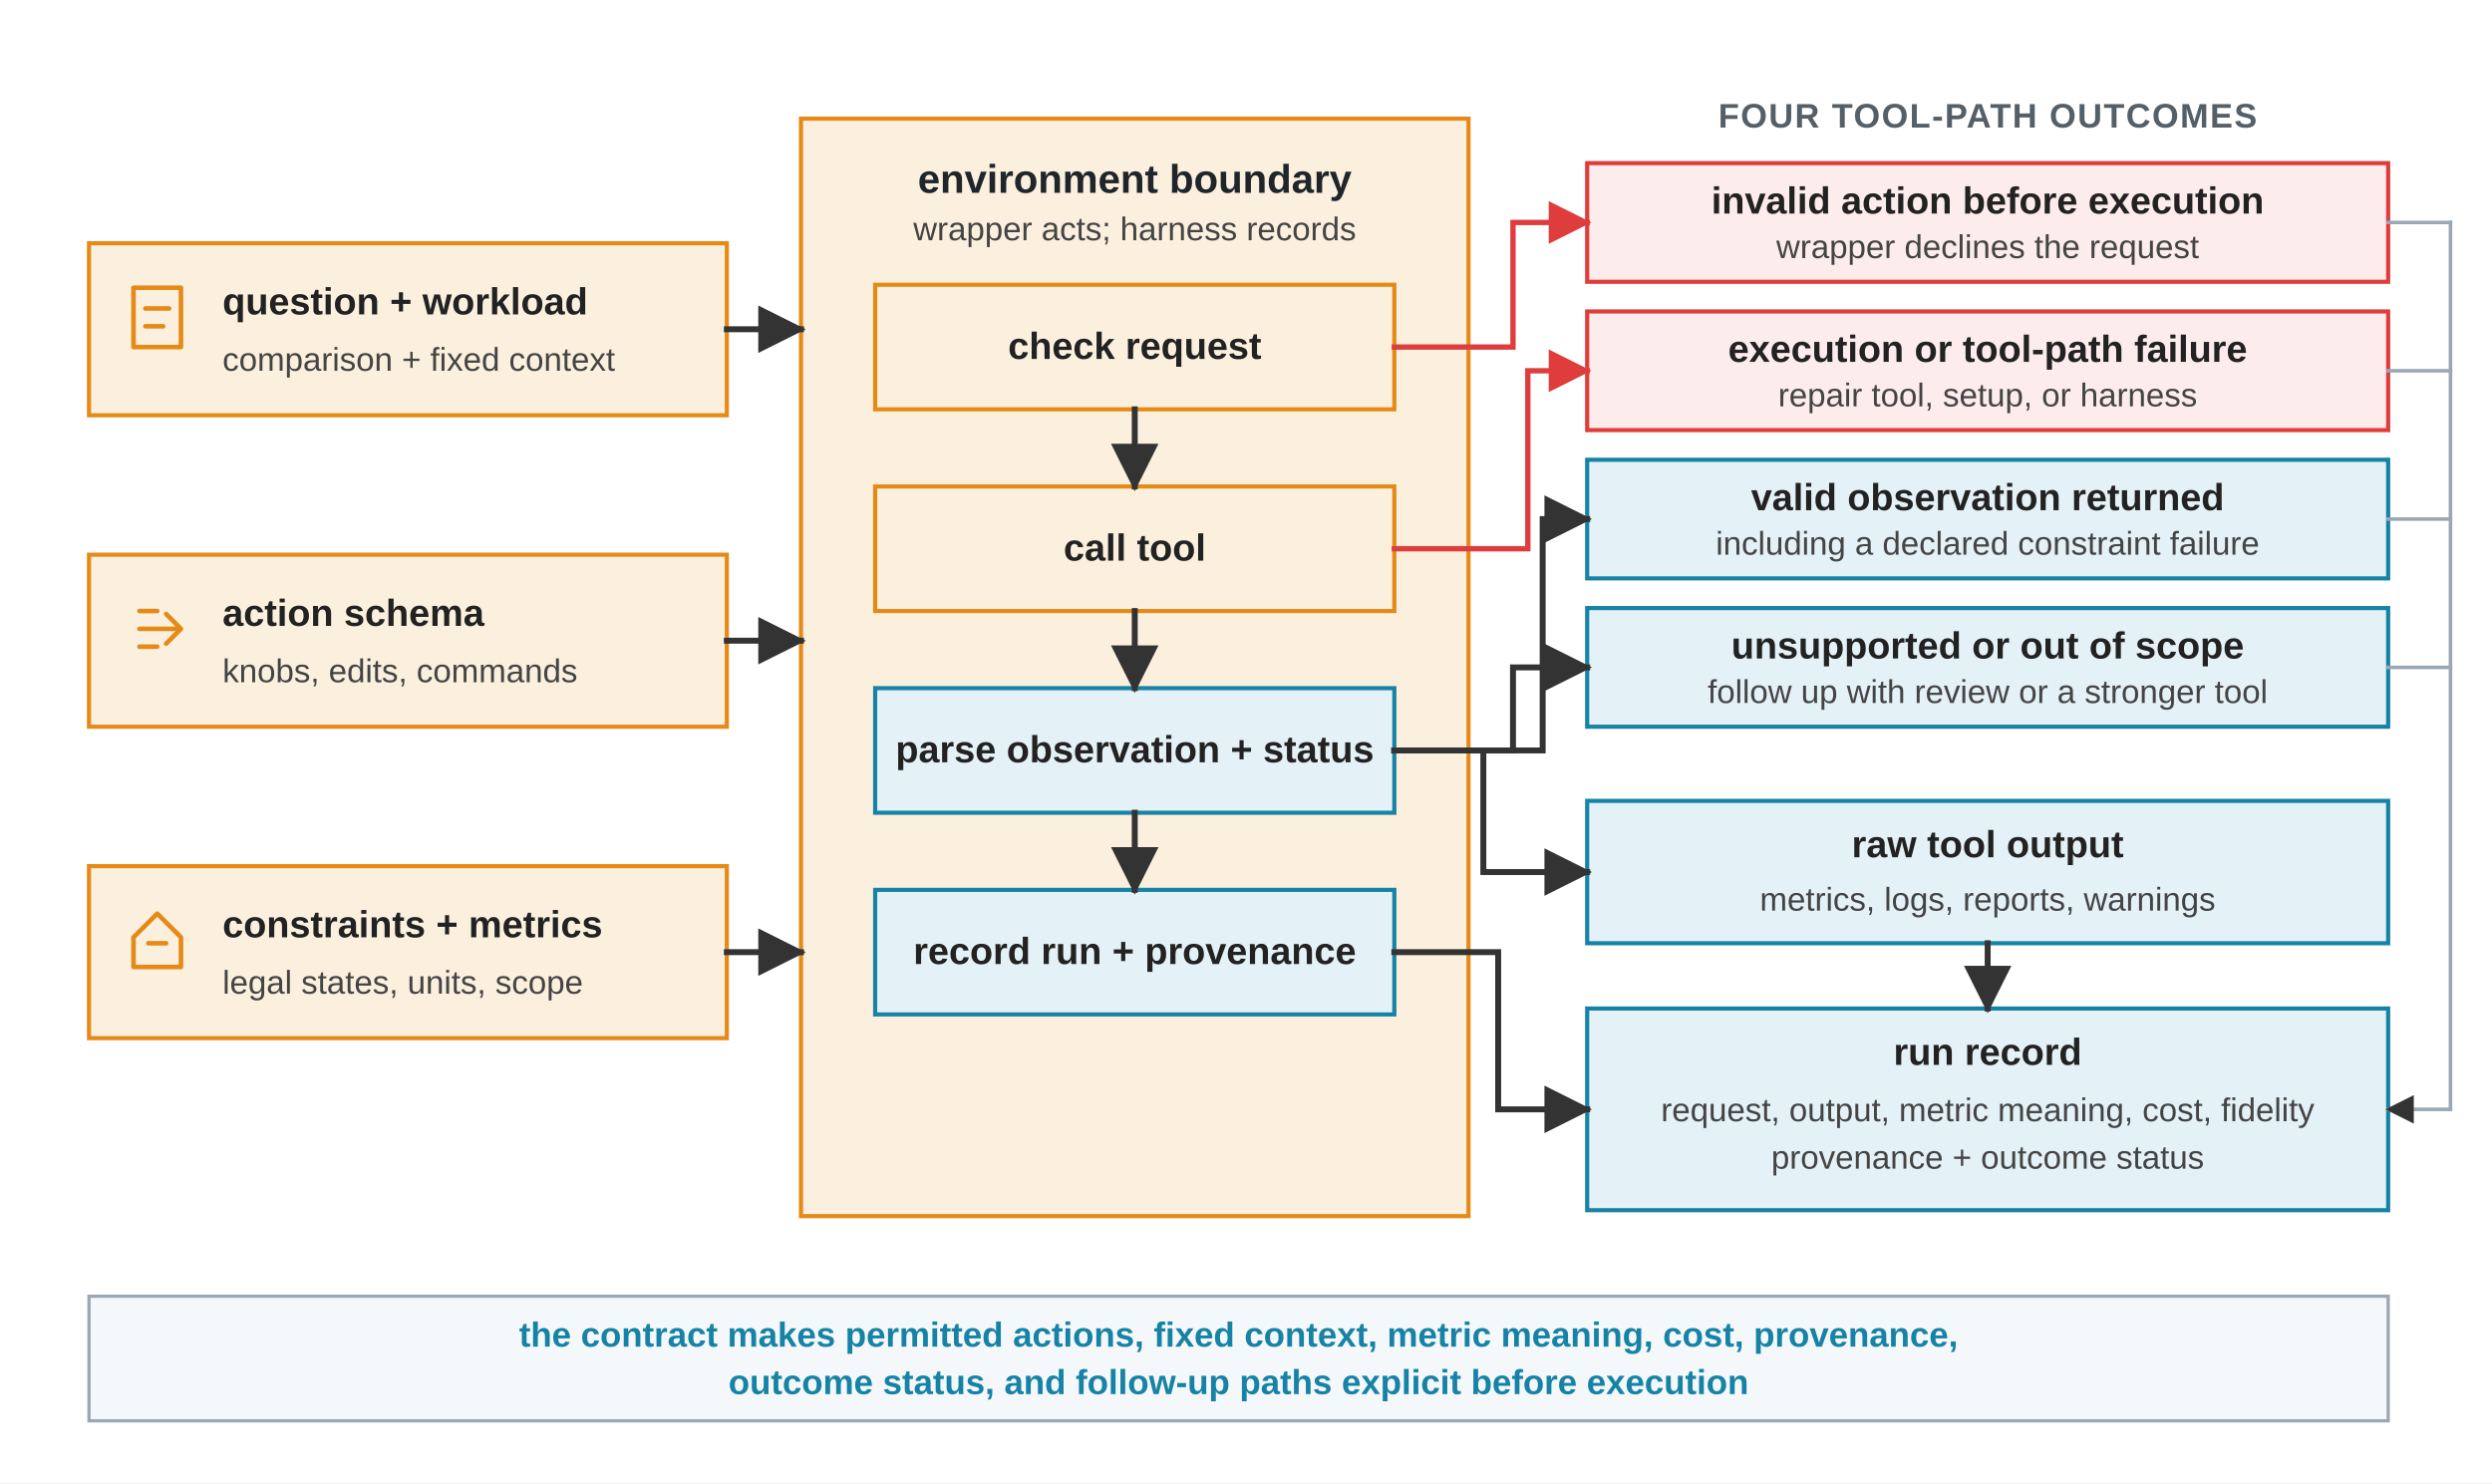
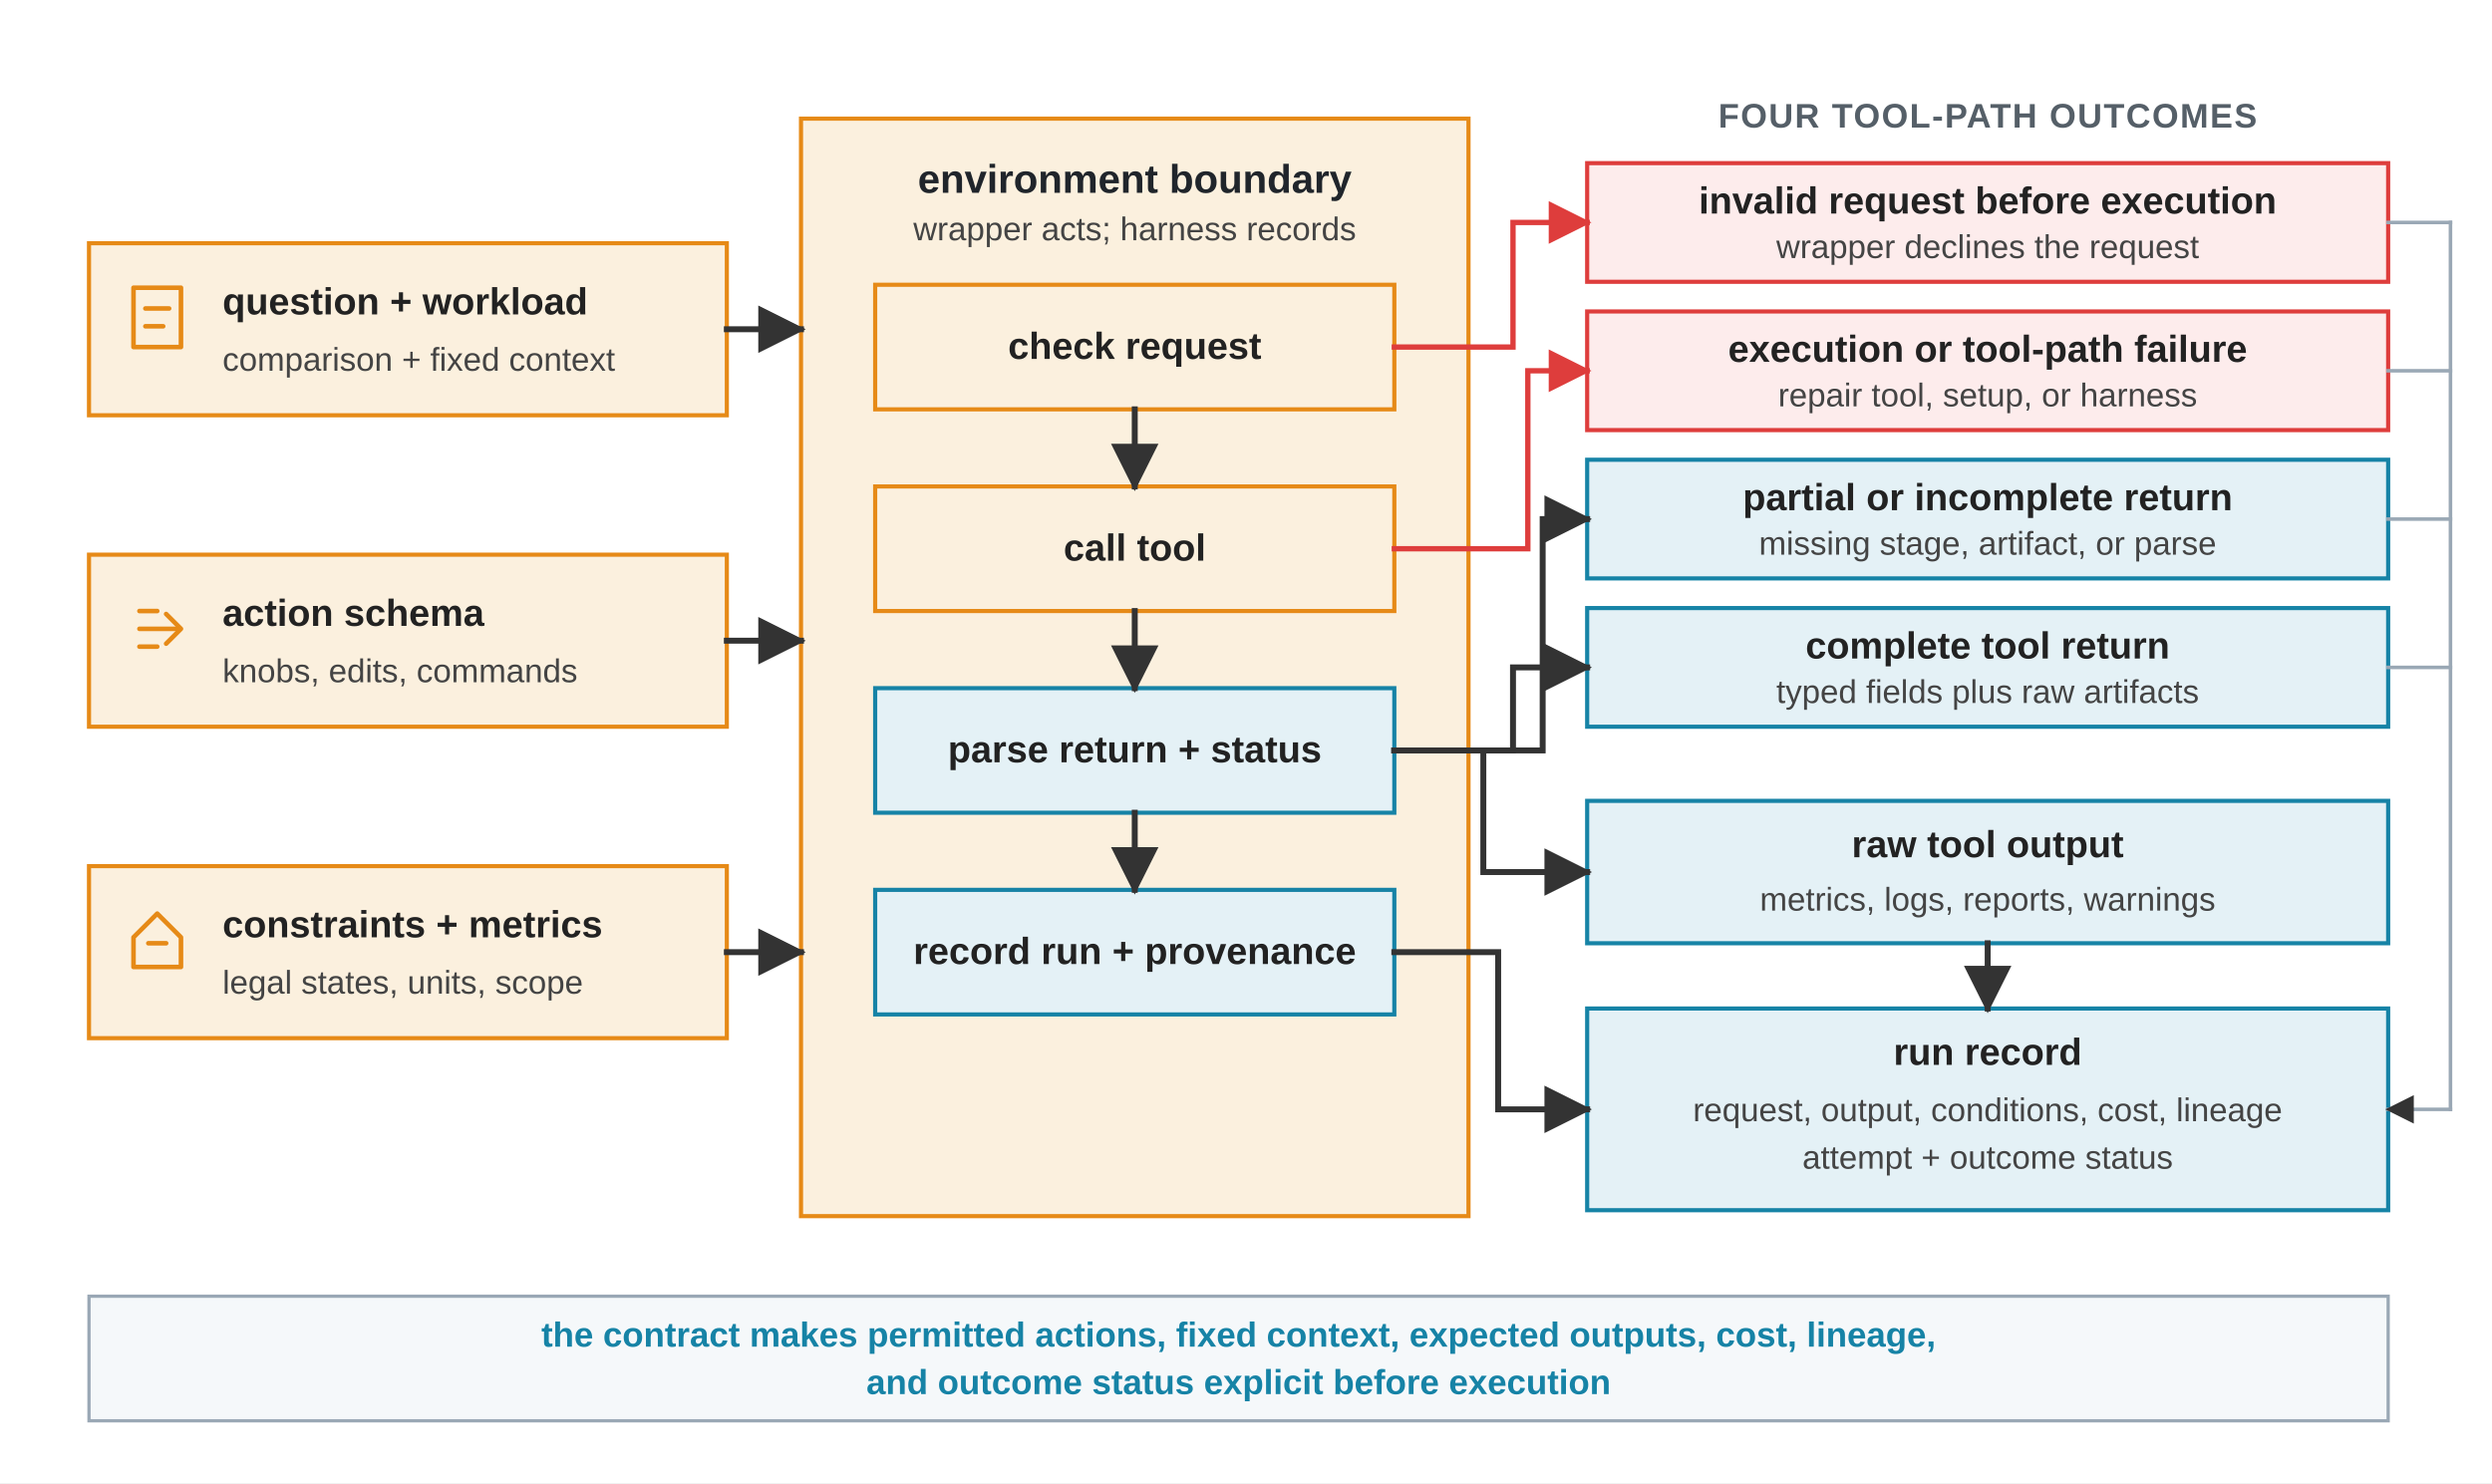
<svg xmlns="http://www.w3.org/2000/svg" viewBox="0 0 840 500" role="img">
  <defs>
    <marker id="arrow" viewBox="0 0 10 10" refX="9" refY="5" markerWidth="8" markerHeight="8" orient="auto">
      <path d="M 0 0 L 10 5 L 0 10 z" fill="#333333" />
    </marker>
    <marker id="arrow-red" viewBox="0 0 10 10" refX="9" refY="5" markerWidth="8" markerHeight="8" orient="auto">
      <path d="M 0 0 L 10 5 L 0 10 z" fill="#DE3D3C" />
    </marker>
    <style>
      .font { font-family: Arial, Helvetica, sans-serif; }
      .panel-title { font-size: 13.5px; font-weight: 700; fill: #20252B; }
      .section-title { font-size: 11.5px; font-weight: 700; fill: #555F68; letter-spacing: 0.5px; }
      .label { font-size: 12.7px; font-weight: 700; fill: #222222; }
      .small { font-size: 11.1px; fill: #444444; }
      .note { font-size: 11.7px; font-weight: 700; fill: #1683A6; }
      .bar { fill: #F5F8FA; stroke: #9AA8B5; stroke-width: 1.1; }
      .input { fill: #FBF0DE; stroke: #E68A17; stroke-width: 1.4; }
      .env { fill: #FBF0DE; stroke: #E68A17; stroke-width: 1.4; }
      .tool { fill: #FBF0DE; stroke: #E68A17; stroke-width: 1.4; }
      .feedback { fill: #E4F1F6; stroke: #1683A6; stroke-width: 1.4; }
      .reject { fill: #FDECEC; stroke: #DE3D3C; stroke-width: 1.4; }
      .review { fill: #E4F1F6; stroke: #1683A6; stroke-width: 1.4; }
      .arrow { stroke: #333333; stroke-width: 2; fill: none; stroke-linecap: square; stroke-linejoin: miter; }
      .reject-arrow { stroke: #DE3D3C; stroke-width: 1.8; fill: none; stroke-linecap: square; stroke-linejoin: miter; }
      .record-arrow { stroke: #9AA8B5; stroke-width: 1.2; fill: none; stroke-linecap: square; stroke-linejoin: miter; }
      .glyph { fill: none; stroke: currentColor; stroke-width: 1.55; stroke-linecap: round; stroke-linejoin: round; }
      .glyph-input { color: #E68A17; }
    </style>
  </defs>
  <rect width="840" height="500" fill="#FFFFFF" />
  <g class="font">
    <rect class="input" x="30" y="82" width="215" height="58" />
    <g class="glyph glyph-input" transform="translate(45 97)">
      <rect x="0" y="0" width="16" height="20" />
      <path d="M 4 7 L 12 7" />
      <path d="M 4 13 L 10 13" />
    </g>
    <text class="label" x="75" y="106">question + workload</text>
    <text class="small" x="75" y="125">comparison + fixed context</text>
    <rect class="input" x="30" y="187" width="215" height="58" />
    <g class="glyph glyph-input" transform="translate(45 202)">
      <path d="M 2 10 L 15 10" />
      <path d="M 11 5 L 16 10 L 11 15" />
      <path d="M 2 4 L 8 4" />
      <path d="M 2 16 L 8 16" />
    </g>
    <text class="label" x="75" y="211">action schema</text>
    <text class="small" x="75" y="230">knobs, edits, commands</text>
    <rect class="input" x="30" y="292" width="215" height="58" />
    <g class="glyph glyph-input" transform="translate(45 307)">
      <path d="M 8 1 L 16 9 L 16 19 L 0 19 L 0 9 Z" />
      <path d="M 5 11 L 11 11" />
    </g>
    <text class="label" x="75" y="316">constraints + metrics</text>
    <text class="small" x="75" y="335">legal states, units, scope</text>
    <rect class="env" x="270" y="40" width="225" height="370" />
    <text class="panel-title" x="382.5" y="65" text-anchor="middle">environment boundary</text>
    <text class="small" x="382.5" y="81" text-anchor="middle">wrapper acts; harness records</text>
    <rect class="env" x="295" y="96" width="175" height="42" />
    <text class="label" x="382.5" y="121" text-anchor="middle">check request</text>
    <rect class="tool" x="295" y="164" width="175" height="42" />
    <text class="label" x="382.5" y="189" text-anchor="middle">call tool</text>
    <rect class="feedback" x="295" y="232" width="175" height="42" />
-     <text class="label" x="382.5" y="257" text-anchor="middle">parse observation + status</text>
+     <text class="label" x="382.5" y="257" text-anchor="middle">parse return + status</text>
    <rect class="feedback" x="295" y="300" width="175" height="42" />
    <text class="label" x="382.5" y="325" text-anchor="middle">record run + provenance</text>
    <text class="section-title" x="670" y="43" text-anchor="middle">FOUR TOOL-PATH OUTCOMES</text>
    <rect class="reject" x="535" y="55" width="270" height="40" />
-     <text class="label" x="670" y="72" text-anchor="middle">invalid action before execution</text>
+     <text class="label" x="670" y="72" text-anchor="middle">invalid request before execution</text>
    <text class="small" x="670" y="87" text-anchor="middle">wrapper declines the request</text>
    <rect class="reject" x="535" y="105" width="270" height="40" />
    <text class="label" x="670" y="122" text-anchor="middle">execution or tool-path failure</text>
    <text class="small" x="670" y="137" text-anchor="middle">repair tool, setup, or harness</text>
    <rect class="feedback" x="535" y="155" width="270" height="40" />
-     <text class="label" x="670" y="172" text-anchor="middle">valid observation returned</text>
-     <text class="small" x="670" y="187" text-anchor="middle">including a declared constraint failure</text>
+     <text class="label" x="670" y="172" text-anchor="middle">partial or incomplete return</text>
+     <text class="small" x="670" y="187" text-anchor="middle">missing stage, artifact, or parse</text>
    <rect class="review" x="535" y="205" width="270" height="40" />
-     <text class="label" x="670" y="222" text-anchor="middle">unsupported or out of scope</text>
-     <text class="small" x="670" y="237" text-anchor="middle">follow up with review or a stronger tool</text>
+     <text class="label" x="670" y="222" text-anchor="middle">complete tool return</text>
+     <text class="small" x="670" y="237" text-anchor="middle">typed fields plus raw artifacts</text>
    <rect class="feedback" x="535" y="270" width="270" height="48" />
    <text class="label" x="670" y="289" text-anchor="middle">raw tool output</text>
    <text class="small" x="670" y="307" text-anchor="middle">metrics, logs, reports, warnings</text>
    <rect class="feedback" x="535" y="340" width="270" height="68" />
    <text class="label" x="670" y="359" text-anchor="middle">run record</text>
-     <text class="small" x="670" y="378" text-anchor="middle">request, output, metric meaning, cost, fidelity</text>
-     <text class="small" x="670" y="394" text-anchor="middle">provenance + outcome status</text>
+     <text class="small" x="670" y="378" text-anchor="middle">request, output, conditions, cost, lineage</text>
+     <text class="small" x="670" y="394" text-anchor="middle">attempt + outcome status</text>
    <line class="arrow" x1="245" y1="111" x2="270" y2="111" marker-end="url(#arrow)" />
    <line class="arrow" x1="245" y1="216" x2="270" y2="216" marker-end="url(#arrow)" />
    <line class="arrow" x1="245" y1="321" x2="270" y2="321" marker-end="url(#arrow)" />
    <line class="arrow" x1="382.5" y1="138" x2="382.5" y2="164" marker-end="url(#arrow)" />
    <line class="arrow" x1="382.5" y1="206" x2="382.5" y2="232" marker-end="url(#arrow)" />
    <line class="arrow" x1="382.5" y1="274" x2="382.5" y2="300" marker-end="url(#arrow)" />
    <path class="reject-arrow" d="M 470 117 H 510 V 75 H 535" marker-end="url(#arrow-red)" />
    <path class="reject-arrow" d="M 470 185 H 515 V 125 H 535" marker-end="url(#arrow-red)" />
    <path class="arrow" d="M 470 253 H 520 V 175 H 535" marker-end="url(#arrow)" />
    <path class="arrow" d="M 470 253 H 510 V 225 H 535" marker-end="url(#arrow)" />
    <path class="arrow" d="M 470 253 H 500 V 294 H 535" marker-end="url(#arrow)" />
    <path class="arrow" d="M 470 321 H 505 V 374 H 535" marker-end="url(#arrow)" />
    <line class="arrow" x1="670" y1="318" x2="670" y2="340" marker-end="url(#arrow)" />
    <line class="record-arrow" x1="805" y1="75" x2="826" y2="75" />
    <line class="record-arrow" x1="805" y1="125" x2="826" y2="125" />
    <line class="record-arrow" x1="805" y1="175" x2="826" y2="175" />
    <line class="record-arrow" x1="805" y1="225" x2="826" y2="225" />
    <line class="record-arrow" x1="826" y1="75" x2="826" y2="374" />
    <line class="record-arrow" x1="826" y1="374" x2="805" y2="374" marker-end="url(#arrow)" />
    <rect class="bar" x="30" y="437" width="775" height="42" />
-     <text class="note" x="417.5" y="454" text-anchor="middle">the contract makes permitted actions, fixed context, metric meaning, cost, provenance,</text>
-     <text class="note" x="417.5" y="470" text-anchor="middle">outcome status, and follow-up paths explicit before execution</text>
+     <text class="note" x="417.5" y="454" text-anchor="middle">the contract makes permitted actions, fixed context, expected outputs, cost, lineage,</text>
+     <text class="note" x="417.5" y="470" text-anchor="middle">and outcome status explicit before execution</text>
  </g>
</svg>
